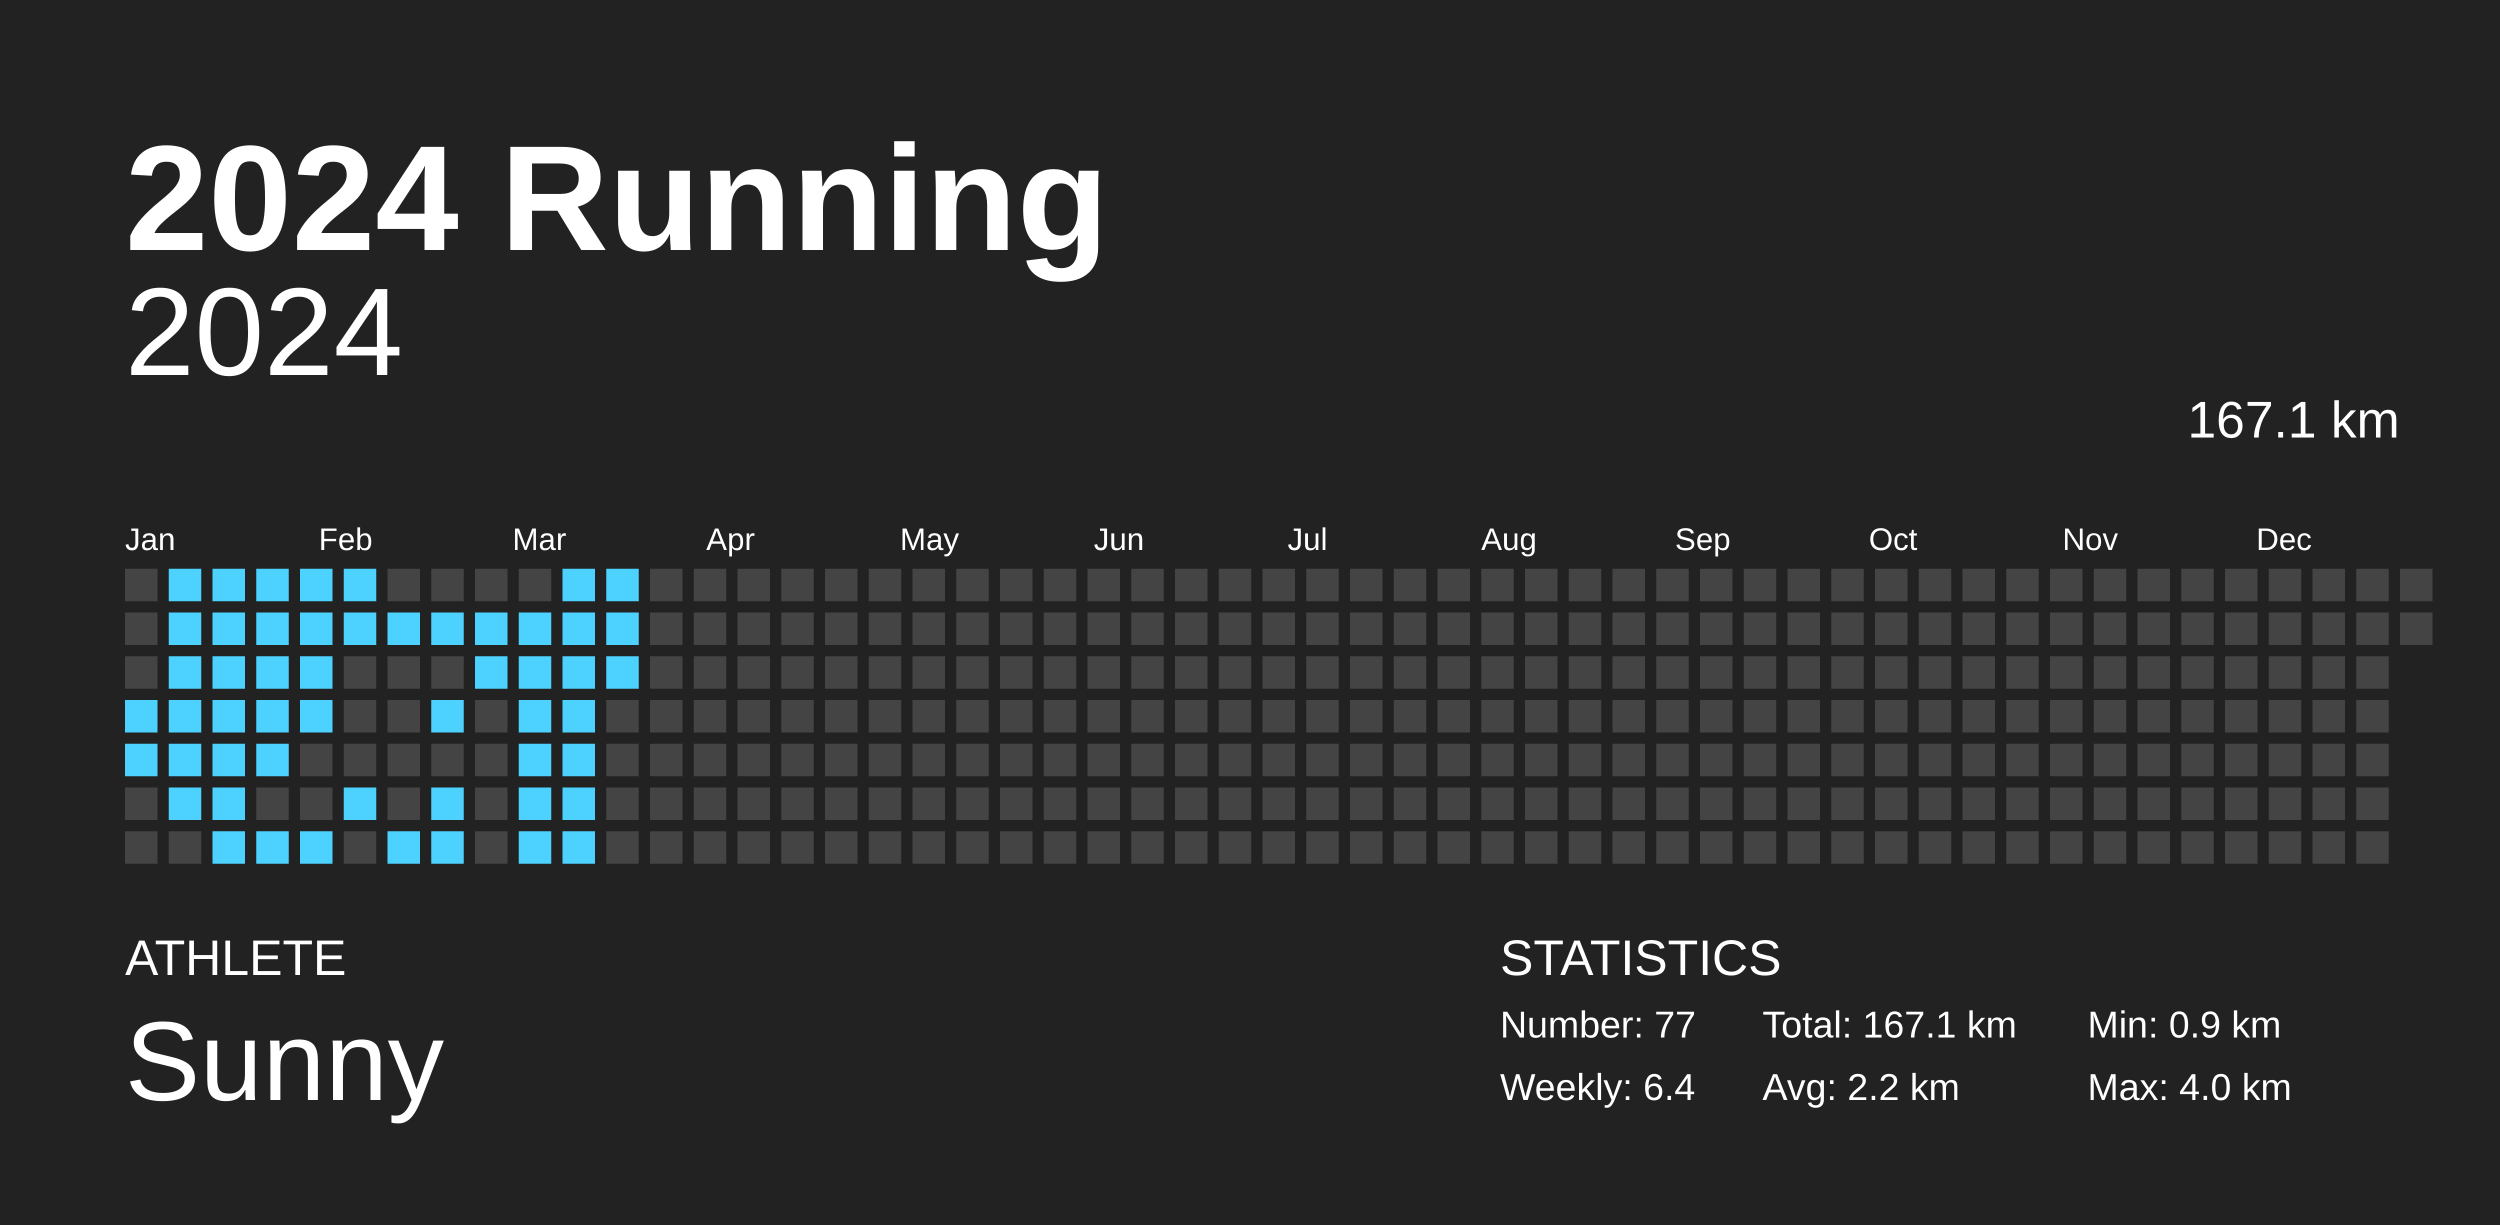
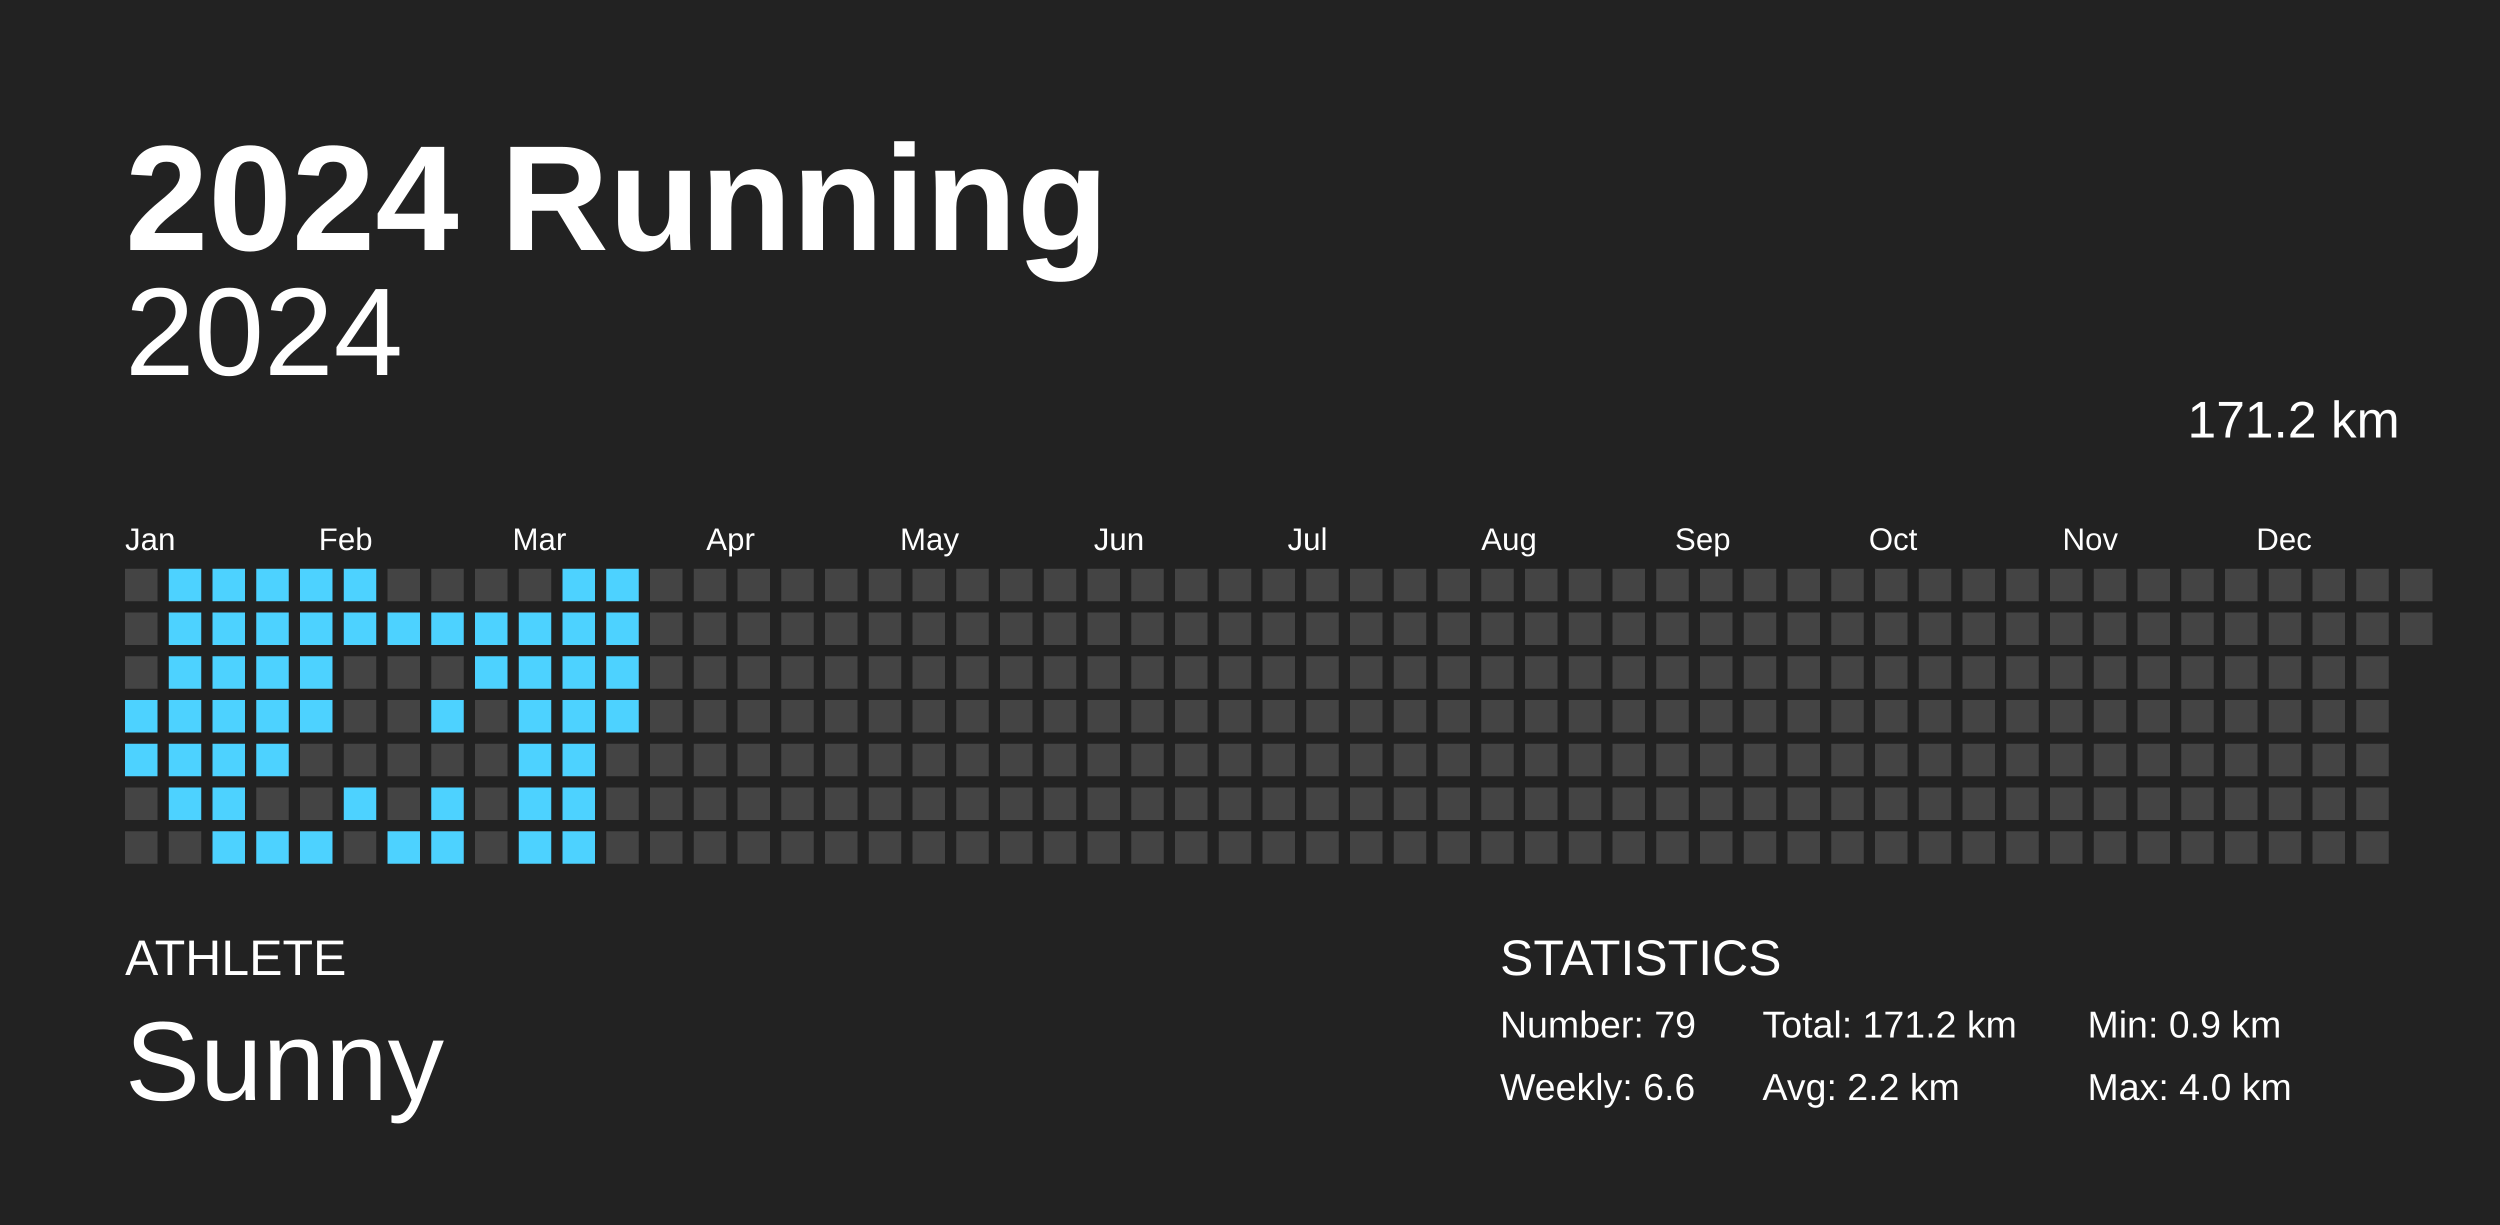
<svg xmlns="http://www.w3.org/2000/svg" baseProfile="full" height="98mm" version="1.1" viewBox="0,0,200,98" width="200mm">
  <defs />
  <rect fill="#222222" height="98" width="200" x="0" y="0" />
  <text fill="#FFFFFF" style="font-size:12px; font-family:Arial; font-weight:bold;" x="10" y="20">2024 Running</text>
  <text fill="#FFFFFF" style="font-size:4px; font-family:Arial" x="10" y="78">ATHLETE</text>
  <text fill="#FFFFFF" style="font-size:9px; font-family:Arial" x="10" y="88">Sunny</text>
  <text fill="#FFFFFF" style="font-size:4px; font-family:Arial" x="120" y="78">STATISTICS</text>
-   <text fill="#FFFFFF" style="font-size:3px; font-family:Arial" x="120" y="83">Number: 77</text>
-   <text fill="#FFFFFF" style="font-size:3px; font-family:Arial" x="120" y="88">Weekly: 6.4</text>
-   <text fill="#FFFFFF" style="font-size:3px; font-family:Arial" x="141" y="83">Total: 167.1 km</text>
+   <text fill="#FFFFFF" style="font-size:3px; font-family:Arial" x="120" y="83">Number: 79</text>
+   <text fill="#FFFFFF" style="font-size:3px; font-family:Arial" x="120" y="88">Weekly: 6.6</text>
+   <text fill="#FFFFFF" style="font-size:3px; font-family:Arial" x="141" y="83">Total: 171.2 km</text>
  <text fill="#FFFFFF" style="font-size:3px; font-family:Arial" x="141" y="88">Avg: 2.2 km</text>
  <text fill="#FFFFFF" style="font-size:3px; font-family:Arial" x="167" y="83">Min: 0.9 km</text>
  <text fill="#FFFFFF" style="font-size:3px; font-family:Arial" x="167" y="88">Max: 4.0 km</text>
  <text alignment-baseline="hanging" fill="#FFFFFF" style="font-size:10.0px; font-family:Arial;" x="10" y="30">2024</text>
-   <text alignment-baseline="hanging" fill="#FFFFFF" style="font-size:4.125px; font-family:Arial;" x="175" y="35">167.1 km</text>
+   <text alignment-baseline="hanging" fill="#FFFFFF" style="font-size:4.125px; font-family:Arial;" x="175" y="35">171.2 km</text>
  <text fill="#FFFFFF" style="font-size:2.5px; font-family:Arial" x="10.0" y="44">Jan</text>
  <text fill="#FFFFFF" style="font-size:2.5px; font-family:Arial" x="25.5" y="44">Feb</text>
  <text fill="#FFFFFF" style="font-size:2.5px; font-family:Arial" x="41.0" y="44">Mar</text>
  <text fill="#FFFFFF" style="font-size:2.5px; font-family:Arial" x="56.5" y="44">Apr</text>
  <text fill="#FFFFFF" style="font-size:2.5px; font-family:Arial" x="72.0" y="44">May</text>
  <text fill="#FFFFFF" style="font-size:2.5px; font-family:Arial" x="87.5" y="44">Jun</text>
  <text fill="#FFFFFF" style="font-size:2.5px; font-family:Arial" x="103.0" y="44">Jul</text>
  <text fill="#FFFFFF" style="font-size:2.5px; font-family:Arial" x="118.5" y="44">Aug</text>
  <text fill="#FFFFFF" style="font-size:2.5px; font-family:Arial" x="134.0" y="44">Sep</text>
  <text fill="#FFFFFF" style="font-size:2.5px; font-family:Arial" x="149.5" y="44">Oct</text>
  <text fill="#FFFFFF" style="font-size:2.5px; font-family:Arial" x="165.0" y="44">Nov</text>
  <text fill="#FFFFFF" style="font-size:2.5px; font-family:Arial" x="180.5" y="44">Dec</text>
  <rect fill="#444444" height="2.6" width="2.6" x="10.0" y="45.5" />
  <rect fill="#444444" height="2.6" width="2.6" x="10.0" y="49.0" />
  <rect fill="#444444" height="2.6" width="2.6" x="10.0" y="52.5" />
  <rect fill="#4dd2ff" height="2.6" width="2.6" x="10.0" y="56.0" />
  <rect fill="#4dd2ff" height="2.6" width="2.6" x="10.0" y="59.5" />
  <rect fill="#444444" height="2.6" width="2.6" x="10.0" y="63.0" />
  <rect fill="#444444" height="2.6" width="2.6" x="10.0" y="66.5" />
  <rect fill="#4dd2ff" height="2.6" width="2.6" x="13.5" y="45.5" />
  <rect fill="#4dd2ff" height="2.6" width="2.6" x="13.5" y="49.0" />
  <rect fill="#4dd2ff" height="2.6" width="2.6" x="13.5" y="52.5" />
  <rect fill="#4dd2ff" height="2.6" width="2.6" x="13.5" y="56.0" />
  <rect fill="#4dd2ff" height="2.6" width="2.6" x="13.5" y="59.5" />
  <rect fill="#4dd2ff" height="2.6" width="2.6" x="13.5" y="63.0" />
  <rect fill="#444444" height="2.6" width="2.6" x="13.5" y="66.5" />
  <rect fill="#4dd2ff" height="2.6" width="2.6" x="17.0" y="45.5" />
  <rect fill="#4dd2ff" height="2.6" width="2.6" x="17.0" y="49.0" />
  <rect fill="#4dd2ff" height="2.6" width="2.6" x="17.0" y="52.5" />
  <rect fill="#4dd2ff" height="2.6" width="2.6" x="17.0" y="56.0" />
  <rect fill="#4dd2ff" height="2.6" width="2.6" x="17.0" y="59.5" />
  <rect fill="#4dd2ff" height="2.6" width="2.6" x="17.0" y="63.0" />
  <rect fill="#4dd2ff" height="2.6" width="2.6" x="17.0" y="66.5" />
  <rect fill="#4dd2ff" height="2.6" width="2.6" x="20.5" y="45.5" />
  <rect fill="#4dd2ff" height="2.6" width="2.6" x="20.5" y="49.0" />
  <rect fill="#4dd2ff" height="2.6" width="2.6" x="20.5" y="52.5" />
  <rect fill="#4dd2ff" height="2.6" width="2.6" x="20.5" y="56.0" />
  <rect fill="#4dd2ff" height="2.6" width="2.6" x="20.5" y="59.5" />
  <rect fill="#444444" height="2.6" width="2.6" x="20.5" y="63.0" />
  <rect fill="#4dd2ff" height="2.6" width="2.6" x="20.5" y="66.5" />
  <rect fill="#4dd2ff" height="2.6" width="2.6" x="24.0" y="45.5" />
  <rect fill="#4dd2ff" height="2.6" width="2.6" x="24.0" y="49.0" />
  <rect fill="#4dd2ff" height="2.6" width="2.6" x="24.0" y="52.5" />
  <rect fill="#4dd2ff" height="2.6" width="2.6" x="24.0" y="56.0" />
  <rect fill="#444444" height="2.6" width="2.6" x="24.0" y="59.5" />
  <rect fill="#444444" height="2.6" width="2.6" x="24.0" y="63.0" />
  <rect fill="#4dd2ff" height="2.6" width="2.6" x="24.0" y="66.5" />
  <rect fill="#4dd2ff" height="2.6" width="2.6" x="27.5" y="45.5" />
  <rect fill="#4dd2ff" height="2.6" width="2.6" x="27.5" y="49.0" />
  <rect fill="#444444" height="2.6" width="2.6" x="27.5" y="52.5" />
  <rect fill="#444444" height="2.6" width="2.6" x="27.5" y="56.0" />
  <rect fill="#444444" height="2.6" width="2.6" x="27.5" y="59.5" />
  <rect fill="#4dd2ff" height="2.6" width="2.6" x="27.5" y="63.0" />
  <rect fill="#444444" height="2.6" width="2.6" x="27.5" y="66.5" />
  <rect fill="#444444" height="2.6" width="2.6" x="31.0" y="45.5" />
  <rect fill="#4dd2ff" height="2.6" width="2.6" x="31.0" y="49.0" />
  <rect fill="#444444" height="2.6" width="2.6" x="31.0" y="52.5" />
  <rect fill="#444444" height="2.6" width="2.6" x="31.0" y="56.0" />
  <rect fill="#444444" height="2.6" width="2.6" x="31.0" y="59.5" />
  <rect fill="#444444" height="2.6" width="2.6" x="31.0" y="63.0" />
  <rect fill="#4dd2ff" height="2.6" width="2.6" x="31.0" y="66.5" />
  <rect fill="#444444" height="2.6" width="2.6" x="34.5" y="45.5" />
  <rect fill="#4dd2ff" height="2.6" width="2.6" x="34.5" y="49.0" />
  <rect fill="#444444" height="2.6" width="2.6" x="34.5" y="52.5" />
  <rect fill="#4dd2ff" height="2.6" width="2.6" x="34.5" y="56.0" />
  <rect fill="#444444" height="2.6" width="2.6" x="34.5" y="59.5" />
  <rect fill="#4dd2ff" height="2.6" width="2.6" x="34.5" y="63.0" />
  <rect fill="#4dd2ff" height="2.6" width="2.6" x="34.5" y="66.5" />
  <rect fill="#444444" height="2.6" width="2.6" x="38.0" y="45.5" />
  <rect fill="#4dd2ff" height="2.6" width="2.6" x="38.0" y="49.0" />
  <rect fill="#4dd2ff" height="2.6" width="2.6" x="38.0" y="52.5" />
  <rect fill="#444444" height="2.6" width="2.6" x="38.0" y="56.0" />
  <rect fill="#444444" height="2.6" width="2.6" x="38.0" y="59.5" />
  <rect fill="#444444" height="2.6" width="2.6" x="38.0" y="63.0" />
  <rect fill="#444444" height="2.6" width="2.6" x="38.0" y="66.5" />
  <rect fill="#444444" height="2.6" width="2.6" x="41.5" y="45.5" />
  <rect fill="#4dd2ff" height="2.6" width="2.6" x="41.5" y="49.0" />
  <rect fill="#4dd2ff" height="2.6" width="2.6" x="41.5" y="52.5" />
  <rect fill="#4dd2ff" height="2.6" width="2.6" x="41.5" y="56.0" />
  <rect fill="#4dd2ff" height="2.6" width="2.6" x="41.5" y="59.5" />
  <rect fill="#4dd2ff" height="2.6" width="2.6" x="41.5" y="63.0" />
  <rect fill="#4dd2ff" height="2.6" width="2.6" x="41.5" y="66.5" />
  <rect fill="#4dd2ff" height="2.6" width="2.6" x="45.0" y="45.5" />
  <rect fill="#4dd2ff" height="2.6" width="2.6" x="45.0" y="49.0" />
  <rect fill="#4dd2ff" height="2.6" width="2.6" x="45.0" y="52.5" />
  <rect fill="#4dd2ff" height="2.6" width="2.6" x="45.0" y="56.0" />
  <rect fill="#4dd2ff" height="2.6" width="2.6" x="45.0" y="59.5" />
  <rect fill="#4dd2ff" height="2.6" width="2.6" x="45.0" y="63.0" />
  <rect fill="#4dd2ff" height="2.6" width="2.6" x="45.0" y="66.5" />
  <rect fill="#4dd2ff" height="2.6" width="2.6" x="48.5" y="45.5" />
  <rect fill="#4dd2ff" height="2.6" width="2.6" x="48.5" y="49.0" />
  <rect fill="#4dd2ff" height="2.6" width="2.6" x="48.5" y="52.5" />
-   <rect fill="#444444" height="2.6" width="2.6" x="48.5" y="56.0" />
+   <rect fill="#4dd2ff" height="2.6" width="2.6" x="48.5" y="56.0" />
  <rect fill="#444444" height="2.6" width="2.6" x="48.5" y="59.5" />
  <rect fill="#444444" height="2.6" width="2.6" x="48.5" y="63.0" />
  <rect fill="#444444" height="2.6" width="2.6" x="48.5" y="66.5" />
  <rect fill="#444444" height="2.6" width="2.6" x="52.0" y="45.5" />
  <rect fill="#444444" height="2.6" width="2.6" x="52.0" y="49.0" />
  <rect fill="#444444" height="2.6" width="2.6" x="52.0" y="52.5" />
  <rect fill="#444444" height="2.6" width="2.6" x="52.0" y="56.0" />
  <rect fill="#444444" height="2.6" width="2.6" x="52.0" y="59.5" />
  <rect fill="#444444" height="2.6" width="2.6" x="52.0" y="63.0" />
  <rect fill="#444444" height="2.6" width="2.6" x="52.0" y="66.5" />
  <rect fill="#444444" height="2.6" width="2.6" x="55.5" y="45.5" />
  <rect fill="#444444" height="2.6" width="2.6" x="55.5" y="49.0" />
  <rect fill="#444444" height="2.6" width="2.6" x="55.5" y="52.5" />
  <rect fill="#444444" height="2.6" width="2.6" x="55.5" y="56.0" />
  <rect fill="#444444" height="2.6" width="2.6" x="55.5" y="59.5" />
  <rect fill="#444444" height="2.6" width="2.6" x="55.5" y="63.0" />
  <rect fill="#444444" height="2.6" width="2.6" x="55.5" y="66.5" />
  <rect fill="#444444" height="2.6" width="2.6" x="59.0" y="45.5" />
  <rect fill="#444444" height="2.6" width="2.6" x="59.0" y="49.0" />
  <rect fill="#444444" height="2.6" width="2.6" x="59.0" y="52.5" />
  <rect fill="#444444" height="2.6" width="2.6" x="59.0" y="56.0" />
  <rect fill="#444444" height="2.6" width="2.6" x="59.0" y="59.5" />
  <rect fill="#444444" height="2.6" width="2.6" x="59.0" y="63.0" />
  <rect fill="#444444" height="2.6" width="2.6" x="59.0" y="66.5" />
  <rect fill="#444444" height="2.6" width="2.6" x="62.5" y="45.5" />
  <rect fill="#444444" height="2.6" width="2.6" x="62.5" y="49.0" />
  <rect fill="#444444" height="2.6" width="2.6" x="62.5" y="52.5" />
  <rect fill="#444444" height="2.6" width="2.6" x="62.5" y="56.0" />
  <rect fill="#444444" height="2.6" width="2.6" x="62.5" y="59.5" />
  <rect fill="#444444" height="2.6" width="2.6" x="62.5" y="63.0" />
  <rect fill="#444444" height="2.6" width="2.6" x="62.5" y="66.5" />
  <rect fill="#444444" height="2.6" width="2.6" x="66.0" y="45.5" />
  <rect fill="#444444" height="2.6" width="2.6" x="66.0" y="49.0" />
  <rect fill="#444444" height="2.6" width="2.6" x="66.0" y="52.5" />
  <rect fill="#444444" height="2.6" width="2.6" x="66.0" y="56.0" />
  <rect fill="#444444" height="2.6" width="2.6" x="66.0" y="59.5" />
  <rect fill="#444444" height="2.6" width="2.6" x="66.0" y="63.0" />
  <rect fill="#444444" height="2.6" width="2.6" x="66.0" y="66.5" />
  <rect fill="#444444" height="2.6" width="2.6" x="69.5" y="45.5" />
  <rect fill="#444444" height="2.6" width="2.6" x="69.5" y="49.0" />
  <rect fill="#444444" height="2.6" width="2.6" x="69.5" y="52.5" />
  <rect fill="#444444" height="2.6" width="2.6" x="69.5" y="56.0" />
  <rect fill="#444444" height="2.6" width="2.6" x="69.5" y="59.5" />
  <rect fill="#444444" height="2.6" width="2.6" x="69.5" y="63.0" />
  <rect fill="#444444" height="2.6" width="2.6" x="69.5" y="66.5" />
  <rect fill="#444444" height="2.6" width="2.6" x="73.0" y="45.5" />
  <rect fill="#444444" height="2.6" width="2.6" x="73.0" y="49.0" />
  <rect fill="#444444" height="2.6" width="2.6" x="73.0" y="52.5" />
  <rect fill="#444444" height="2.6" width="2.6" x="73.0" y="56.0" />
  <rect fill="#444444" height="2.6" width="2.6" x="73.0" y="59.5" />
  <rect fill="#444444" height="2.6" width="2.6" x="73.0" y="63.0" />
  <rect fill="#444444" height="2.6" width="2.6" x="73.0" y="66.5" />
  <rect fill="#444444" height="2.6" width="2.6" x="76.5" y="45.5" />
  <rect fill="#444444" height="2.6" width="2.6" x="76.5" y="49.0" />
  <rect fill="#444444" height="2.6" width="2.6" x="76.5" y="52.5" />
  <rect fill="#444444" height="2.6" width="2.6" x="76.5" y="56.0" />
  <rect fill="#444444" height="2.6" width="2.6" x="76.5" y="59.5" />
  <rect fill="#444444" height="2.6" width="2.6" x="76.5" y="63.0" />
  <rect fill="#444444" height="2.6" width="2.6" x="76.5" y="66.5" />
  <rect fill="#444444" height="2.6" width="2.6" x="80.0" y="45.5" />
  <rect fill="#444444" height="2.6" width="2.6" x="80.0" y="49.0" />
  <rect fill="#444444" height="2.6" width="2.6" x="80.0" y="52.5" />
  <rect fill="#444444" height="2.6" width="2.6" x="80.0" y="56.0" />
  <rect fill="#444444" height="2.6" width="2.6" x="80.0" y="59.5" />
  <rect fill="#444444" height="2.6" width="2.6" x="80.0" y="63.0" />
  <rect fill="#444444" height="2.6" width="2.6" x="80.0" y="66.5" />
  <rect fill="#444444" height="2.6" width="2.6" x="83.5" y="45.5" />
  <rect fill="#444444" height="2.6" width="2.6" x="83.5" y="49.0" />
  <rect fill="#444444" height="2.6" width="2.6" x="83.5" y="52.5" />
  <rect fill="#444444" height="2.6" width="2.6" x="83.5" y="56.0" />
  <rect fill="#444444" height="2.6" width="2.6" x="83.5" y="59.5" />
  <rect fill="#444444" height="2.6" width="2.6" x="83.5" y="63.0" />
  <rect fill="#444444" height="2.6" width="2.6" x="83.5" y="66.5" />
  <rect fill="#444444" height="2.6" width="2.6" x="87.0" y="45.5" />
  <rect fill="#444444" height="2.6" width="2.6" x="87.0" y="49.0" />
  <rect fill="#444444" height="2.6" width="2.6" x="87.0" y="52.5" />
  <rect fill="#444444" height="2.6" width="2.6" x="87.0" y="56.0" />
  <rect fill="#444444" height="2.6" width="2.6" x="87.0" y="59.5" />
  <rect fill="#444444" height="2.6" width="2.6" x="87.0" y="63.0" />
  <rect fill="#444444" height="2.6" width="2.6" x="87.0" y="66.5" />
  <rect fill="#444444" height="2.6" width="2.6" x="90.5" y="45.5" />
  <rect fill="#444444" height="2.6" width="2.6" x="90.5" y="49.0" />
  <rect fill="#444444" height="2.6" width="2.6" x="90.5" y="52.5" />
  <rect fill="#444444" height="2.6" width="2.6" x="90.5" y="56.0" />
  <rect fill="#444444" height="2.6" width="2.6" x="90.5" y="59.5" />
  <rect fill="#444444" height="2.6" width="2.6" x="90.5" y="63.0" />
  <rect fill="#444444" height="2.6" width="2.6" x="90.5" y="66.5" />
  <rect fill="#444444" height="2.6" width="2.6" x="94.0" y="45.5" />
  <rect fill="#444444" height="2.6" width="2.6" x="94.0" y="49.0" />
  <rect fill="#444444" height="2.6" width="2.6" x="94.0" y="52.5" />
  <rect fill="#444444" height="2.6" width="2.6" x="94.0" y="56.0" />
  <rect fill="#444444" height="2.6" width="2.6" x="94.0" y="59.5" />
  <rect fill="#444444" height="2.6" width="2.6" x="94.0" y="63.0" />
  <rect fill="#444444" height="2.6" width="2.6" x="94.0" y="66.5" />
  <rect fill="#444444" height="2.6" width="2.6" x="97.5" y="45.5" />
  <rect fill="#444444" height="2.6" width="2.6" x="97.5" y="49.0" />
  <rect fill="#444444" height="2.6" width="2.6" x="97.5" y="52.5" />
  <rect fill="#444444" height="2.6" width="2.6" x="97.5" y="56.0" />
  <rect fill="#444444" height="2.6" width="2.6" x="97.5" y="59.5" />
  <rect fill="#444444" height="2.6" width="2.6" x="97.5" y="63.0" />
  <rect fill="#444444" height="2.6" width="2.6" x="97.5" y="66.5" />
  <rect fill="#444444" height="2.6" width="2.6" x="101.0" y="45.5" />
  <rect fill="#444444" height="2.6" width="2.6" x="101.0" y="49.0" />
  <rect fill="#444444" height="2.6" width="2.6" x="101.0" y="52.5" />
  <rect fill="#444444" height="2.6" width="2.6" x="101.0" y="56.0" />
  <rect fill="#444444" height="2.6" width="2.6" x="101.0" y="59.5" />
  <rect fill="#444444" height="2.6" width="2.6" x="101.0" y="63.0" />
  <rect fill="#444444" height="2.6" width="2.6" x="101.0" y="66.5" />
  <rect fill="#444444" height="2.6" width="2.6" x="104.5" y="45.5" />
  <rect fill="#444444" height="2.6" width="2.6" x="104.5" y="49.0" />
  <rect fill="#444444" height="2.6" width="2.6" x="104.5" y="52.5" />
  <rect fill="#444444" height="2.6" width="2.6" x="104.5" y="56.0" />
  <rect fill="#444444" height="2.6" width="2.6" x="104.5" y="59.5" />
  <rect fill="#444444" height="2.6" width="2.6" x="104.5" y="63.0" />
  <rect fill="#444444" height="2.6" width="2.6" x="104.5" y="66.5" />
  <rect fill="#444444" height="2.6" width="2.6" x="108.0" y="45.5" />
  <rect fill="#444444" height="2.6" width="2.6" x="108.0" y="49.0" />
  <rect fill="#444444" height="2.6" width="2.6" x="108.0" y="52.5" />
  <rect fill="#444444" height="2.6" width="2.6" x="108.0" y="56.0" />
  <rect fill="#444444" height="2.6" width="2.6" x="108.0" y="59.5" />
  <rect fill="#444444" height="2.6" width="2.6" x="108.0" y="63.0" />
  <rect fill="#444444" height="2.6" width="2.6" x="108.0" y="66.5" />
  <rect fill="#444444" height="2.6" width="2.6" x="111.5" y="45.5" />
  <rect fill="#444444" height="2.6" width="2.6" x="111.5" y="49.0" />
  <rect fill="#444444" height="2.6" width="2.6" x="111.5" y="52.5" />
  <rect fill="#444444" height="2.6" width="2.6" x="111.5" y="56.0" />
  <rect fill="#444444" height="2.6" width="2.6" x="111.5" y="59.5" />
  <rect fill="#444444" height="2.6" width="2.6" x="111.5" y="63.0" />
  <rect fill="#444444" height="2.6" width="2.6" x="111.5" y="66.5" />
  <rect fill="#444444" height="2.6" width="2.6" x="115.0" y="45.5" />
  <rect fill="#444444" height="2.6" width="2.6" x="115.0" y="49.0" />
  <rect fill="#444444" height="2.6" width="2.6" x="115.0" y="52.5" />
  <rect fill="#444444" height="2.6" width="2.6" x="115.0" y="56.0" />
  <rect fill="#444444" height="2.6" width="2.6" x="115.0" y="59.5" />
  <rect fill="#444444" height="2.6" width="2.6" x="115.0" y="63.0" />
  <rect fill="#444444" height="2.6" width="2.6" x="115.0" y="66.5" />
  <rect fill="#444444" height="2.6" width="2.6" x="118.5" y="45.5" />
  <rect fill="#444444" height="2.6" width="2.6" x="118.5" y="49.0" />
  <rect fill="#444444" height="2.6" width="2.6" x="118.5" y="52.5" />
  <rect fill="#444444" height="2.6" width="2.6" x="118.5" y="56.0" />
  <rect fill="#444444" height="2.6" width="2.6" x="118.5" y="59.5" />
  <rect fill="#444444" height="2.6" width="2.6" x="118.5" y="63.0" />
  <rect fill="#444444" height="2.6" width="2.6" x="118.5" y="66.5" />
  <rect fill="#444444" height="2.6" width="2.6" x="122.0" y="45.5" />
  <rect fill="#444444" height="2.6" width="2.6" x="122.0" y="49.0" />
  <rect fill="#444444" height="2.6" width="2.6" x="122.0" y="52.5" />
  <rect fill="#444444" height="2.6" width="2.6" x="122.0" y="56.0" />
  <rect fill="#444444" height="2.6" width="2.6" x="122.0" y="59.5" />
  <rect fill="#444444" height="2.6" width="2.6" x="122.0" y="63.0" />
  <rect fill="#444444" height="2.6" width="2.6" x="122.0" y="66.5" />
  <rect fill="#444444" height="2.6" width="2.6" x="125.5" y="45.5" />
  <rect fill="#444444" height="2.6" width="2.6" x="125.5" y="49.0" />
  <rect fill="#444444" height="2.6" width="2.6" x="125.5" y="52.5" />
  <rect fill="#444444" height="2.6" width="2.6" x="125.5" y="56.0" />
  <rect fill="#444444" height="2.6" width="2.6" x="125.5" y="59.5" />
  <rect fill="#444444" height="2.6" width="2.6" x="125.5" y="63.0" />
  <rect fill="#444444" height="2.6" width="2.6" x="125.5" y="66.5" />
  <rect fill="#444444" height="2.6" width="2.6" x="129.0" y="45.5" />
  <rect fill="#444444" height="2.6" width="2.6" x="129.0" y="49.0" />
  <rect fill="#444444" height="2.6" width="2.6" x="129.0" y="52.5" />
  <rect fill="#444444" height="2.6" width="2.6" x="129.0" y="56.0" />
  <rect fill="#444444" height="2.6" width="2.6" x="129.0" y="59.5" />
  <rect fill="#444444" height="2.6" width="2.6" x="129.0" y="63.0" />
  <rect fill="#444444" height="2.6" width="2.6" x="129.0" y="66.5" />
  <rect fill="#444444" height="2.6" width="2.6" x="132.5" y="45.5" />
  <rect fill="#444444" height="2.6" width="2.6" x="132.5" y="49.0" />
  <rect fill="#444444" height="2.6" width="2.6" x="132.5" y="52.5" />
  <rect fill="#444444" height="2.6" width="2.6" x="132.5" y="56.0" />
  <rect fill="#444444" height="2.6" width="2.6" x="132.5" y="59.5" />
  <rect fill="#444444" height="2.6" width="2.6" x="132.5" y="63.0" />
  <rect fill="#444444" height="2.6" width="2.6" x="132.5" y="66.5" />
  <rect fill="#444444" height="2.6" width="2.6" x="136.0" y="45.5" />
  <rect fill="#444444" height="2.6" width="2.6" x="136.0" y="49.0" />
  <rect fill="#444444" height="2.6" width="2.6" x="136.0" y="52.5" />
  <rect fill="#444444" height="2.6" width="2.6" x="136.0" y="56.0" />
  <rect fill="#444444" height="2.6" width="2.6" x="136.0" y="59.5" />
  <rect fill="#444444" height="2.6" width="2.6" x="136.0" y="63.0" />
  <rect fill="#444444" height="2.6" width="2.6" x="136.0" y="66.5" />
  <rect fill="#444444" height="2.6" width="2.6" x="139.5" y="45.5" />
  <rect fill="#444444" height="2.6" width="2.6" x="139.5" y="49.0" />
  <rect fill="#444444" height="2.6" width="2.6" x="139.5" y="52.5" />
  <rect fill="#444444" height="2.6" width="2.6" x="139.5" y="56.0" />
  <rect fill="#444444" height="2.6" width="2.6" x="139.5" y="59.5" />
  <rect fill="#444444" height="2.6" width="2.6" x="139.5" y="63.0" />
  <rect fill="#444444" height="2.6" width="2.6" x="139.5" y="66.5" />
  <rect fill="#444444" height="2.6" width="2.6" x="143.0" y="45.5" />
  <rect fill="#444444" height="2.6" width="2.6" x="143.0" y="49.0" />
  <rect fill="#444444" height="2.6" width="2.6" x="143.0" y="52.5" />
  <rect fill="#444444" height="2.6" width="2.6" x="143.0" y="56.0" />
  <rect fill="#444444" height="2.6" width="2.6" x="143.0" y="59.5" />
  <rect fill="#444444" height="2.6" width="2.6" x="143.0" y="63.0" />
  <rect fill="#444444" height="2.6" width="2.6" x="143.0" y="66.5" />
  <rect fill="#444444" height="2.6" width="2.6" x="146.5" y="45.5" />
  <rect fill="#444444" height="2.6" width="2.6" x="146.5" y="49.0" />
  <rect fill="#444444" height="2.6" width="2.6" x="146.5" y="52.5" />
  <rect fill="#444444" height="2.6" width="2.6" x="146.5" y="56.0" />
  <rect fill="#444444" height="2.6" width="2.6" x="146.5" y="59.5" />
  <rect fill="#444444" height="2.6" width="2.6" x="146.5" y="63.0" />
  <rect fill="#444444" height="2.6" width="2.6" x="146.5" y="66.5" />
  <rect fill="#444444" height="2.6" width="2.6" x="150.0" y="45.5" />
  <rect fill="#444444" height="2.6" width="2.6" x="150.0" y="49.0" />
  <rect fill="#444444" height="2.6" width="2.6" x="150.0" y="52.5" />
  <rect fill="#444444" height="2.6" width="2.6" x="150.0" y="56.0" />
  <rect fill="#444444" height="2.6" width="2.6" x="150.0" y="59.5" />
  <rect fill="#444444" height="2.6" width="2.6" x="150.0" y="63.0" />
  <rect fill="#444444" height="2.6" width="2.6" x="150.0" y="66.5" />
  <rect fill="#444444" height="2.6" width="2.6" x="153.5" y="45.5" />
  <rect fill="#444444" height="2.6" width="2.6" x="153.5" y="49.0" />
  <rect fill="#444444" height="2.6" width="2.6" x="153.5" y="52.5" />
  <rect fill="#444444" height="2.6" width="2.6" x="153.5" y="56.0" />
  <rect fill="#444444" height="2.6" width="2.6" x="153.5" y="59.5" />
  <rect fill="#444444" height="2.6" width="2.6" x="153.5" y="63.0" />
  <rect fill="#444444" height="2.6" width="2.6" x="153.5" y="66.5" />
  <rect fill="#444444" height="2.6" width="2.6" x="157.0" y="45.5" />
  <rect fill="#444444" height="2.6" width="2.6" x="157.0" y="49.0" />
  <rect fill="#444444" height="2.6" width="2.6" x="157.0" y="52.5" />
  <rect fill="#444444" height="2.6" width="2.6" x="157.0" y="56.0" />
  <rect fill="#444444" height="2.6" width="2.6" x="157.0" y="59.5" />
  <rect fill="#444444" height="2.6" width="2.6" x="157.0" y="63.0" />
  <rect fill="#444444" height="2.6" width="2.6" x="157.0" y="66.5" />
  <rect fill="#444444" height="2.6" width="2.6" x="160.5" y="45.5" />
  <rect fill="#444444" height="2.6" width="2.6" x="160.5" y="49.0" />
  <rect fill="#444444" height="2.6" width="2.6" x="160.5" y="52.5" />
  <rect fill="#444444" height="2.6" width="2.6" x="160.5" y="56.0" />
  <rect fill="#444444" height="2.6" width="2.6" x="160.5" y="59.5" />
  <rect fill="#444444" height="2.6" width="2.6" x="160.5" y="63.0" />
  <rect fill="#444444" height="2.6" width="2.6" x="160.5" y="66.5" />
  <rect fill="#444444" height="2.6" width="2.6" x="164.0" y="45.5" />
  <rect fill="#444444" height="2.6" width="2.6" x="164.0" y="49.0" />
  <rect fill="#444444" height="2.6" width="2.6" x="164.0" y="52.5" />
  <rect fill="#444444" height="2.6" width="2.6" x="164.0" y="56.0" />
  <rect fill="#444444" height="2.6" width="2.6" x="164.0" y="59.5" />
  <rect fill="#444444" height="2.6" width="2.6" x="164.0" y="63.0" />
  <rect fill="#444444" height="2.6" width="2.6" x="164.0" y="66.5" />
  <rect fill="#444444" height="2.6" width="2.6" x="167.5" y="45.5" />
  <rect fill="#444444" height="2.6" width="2.6" x="167.5" y="49.0" />
  <rect fill="#444444" height="2.6" width="2.6" x="167.5" y="52.5" />
  <rect fill="#444444" height="2.6" width="2.6" x="167.5" y="56.0" />
  <rect fill="#444444" height="2.6" width="2.6" x="167.5" y="59.5" />
  <rect fill="#444444" height="2.6" width="2.6" x="167.5" y="63.0" />
  <rect fill="#444444" height="2.6" width="2.6" x="167.5" y="66.5" />
  <rect fill="#444444" height="2.6" width="2.6" x="171.0" y="45.5" />
  <rect fill="#444444" height="2.6" width="2.6" x="171.0" y="49.0" />
  <rect fill="#444444" height="2.6" width="2.6" x="171.0" y="52.5" />
  <rect fill="#444444" height="2.6" width="2.6" x="171.0" y="56.0" />
  <rect fill="#444444" height="2.6" width="2.6" x="171.0" y="59.5" />
  <rect fill="#444444" height="2.6" width="2.6" x="171.0" y="63.0" />
  <rect fill="#444444" height="2.6" width="2.6" x="171.0" y="66.5" />
  <rect fill="#444444" height="2.6" width="2.6" x="174.5" y="45.5" />
  <rect fill="#444444" height="2.6" width="2.6" x="174.5" y="49.0" />
  <rect fill="#444444" height="2.6" width="2.6" x="174.5" y="52.5" />
  <rect fill="#444444" height="2.6" width="2.6" x="174.5" y="56.0" />
  <rect fill="#444444" height="2.6" width="2.6" x="174.5" y="59.5" />
  <rect fill="#444444" height="2.6" width="2.6" x="174.5" y="63.0" />
  <rect fill="#444444" height="2.6" width="2.6" x="174.5" y="66.5" />
  <rect fill="#444444" height="2.6" width="2.6" x="178.0" y="45.5" />
  <rect fill="#444444" height="2.6" width="2.6" x="178.0" y="49.0" />
  <rect fill="#444444" height="2.6" width="2.6" x="178.0" y="52.5" />
  <rect fill="#444444" height="2.6" width="2.6" x="178.0" y="56.0" />
  <rect fill="#444444" height="2.6" width="2.6" x="178.0" y="59.5" />
  <rect fill="#444444" height="2.6" width="2.6" x="178.0" y="63.0" />
  <rect fill="#444444" height="2.6" width="2.6" x="178.0" y="66.5" />
  <rect fill="#444444" height="2.6" width="2.6" x="181.5" y="45.5" />
  <rect fill="#444444" height="2.6" width="2.6" x="181.5" y="49.0" />
  <rect fill="#444444" height="2.6" width="2.6" x="181.5" y="52.5" />
  <rect fill="#444444" height="2.6" width="2.6" x="181.5" y="56.0" />
  <rect fill="#444444" height="2.6" width="2.6" x="181.5" y="59.5" />
  <rect fill="#444444" height="2.6" width="2.6" x="181.5" y="63.0" />
  <rect fill="#444444" height="2.6" width="2.6" x="181.5" y="66.5" />
  <rect fill="#444444" height="2.6" width="2.6" x="185.0" y="45.5" />
  <rect fill="#444444" height="2.6" width="2.6" x="185.0" y="49.0" />
  <rect fill="#444444" height="2.6" width="2.6" x="185.0" y="52.5" />
  <rect fill="#444444" height="2.6" width="2.6" x="185.0" y="56.0" />
  <rect fill="#444444" height="2.6" width="2.6" x="185.0" y="59.5" />
  <rect fill="#444444" height="2.6" width="2.6" x="185.0" y="63.0" />
  <rect fill="#444444" height="2.6" width="2.6" x="185.0" y="66.5" />
  <rect fill="#444444" height="2.6" width="2.6" x="188.5" y="45.5" />
  <rect fill="#444444" height="2.6" width="2.6" x="188.5" y="49.0" />
  <rect fill="#444444" height="2.6" width="2.6" x="188.5" y="52.5" />
  <rect fill="#444444" height="2.6" width="2.6" x="188.5" y="56.0" />
  <rect fill="#444444" height="2.6" width="2.6" x="188.5" y="59.5" />
  <rect fill="#444444" height="2.6" width="2.6" x="188.5" y="63.0" />
  <rect fill="#444444" height="2.6" width="2.6" x="188.5" y="66.5" />
  <rect fill="#444444" height="2.6" width="2.6" x="192.0" y="45.5" />
  <rect fill="#444444" height="2.6" width="2.6" x="192.0" y="49.0" />
</svg>
